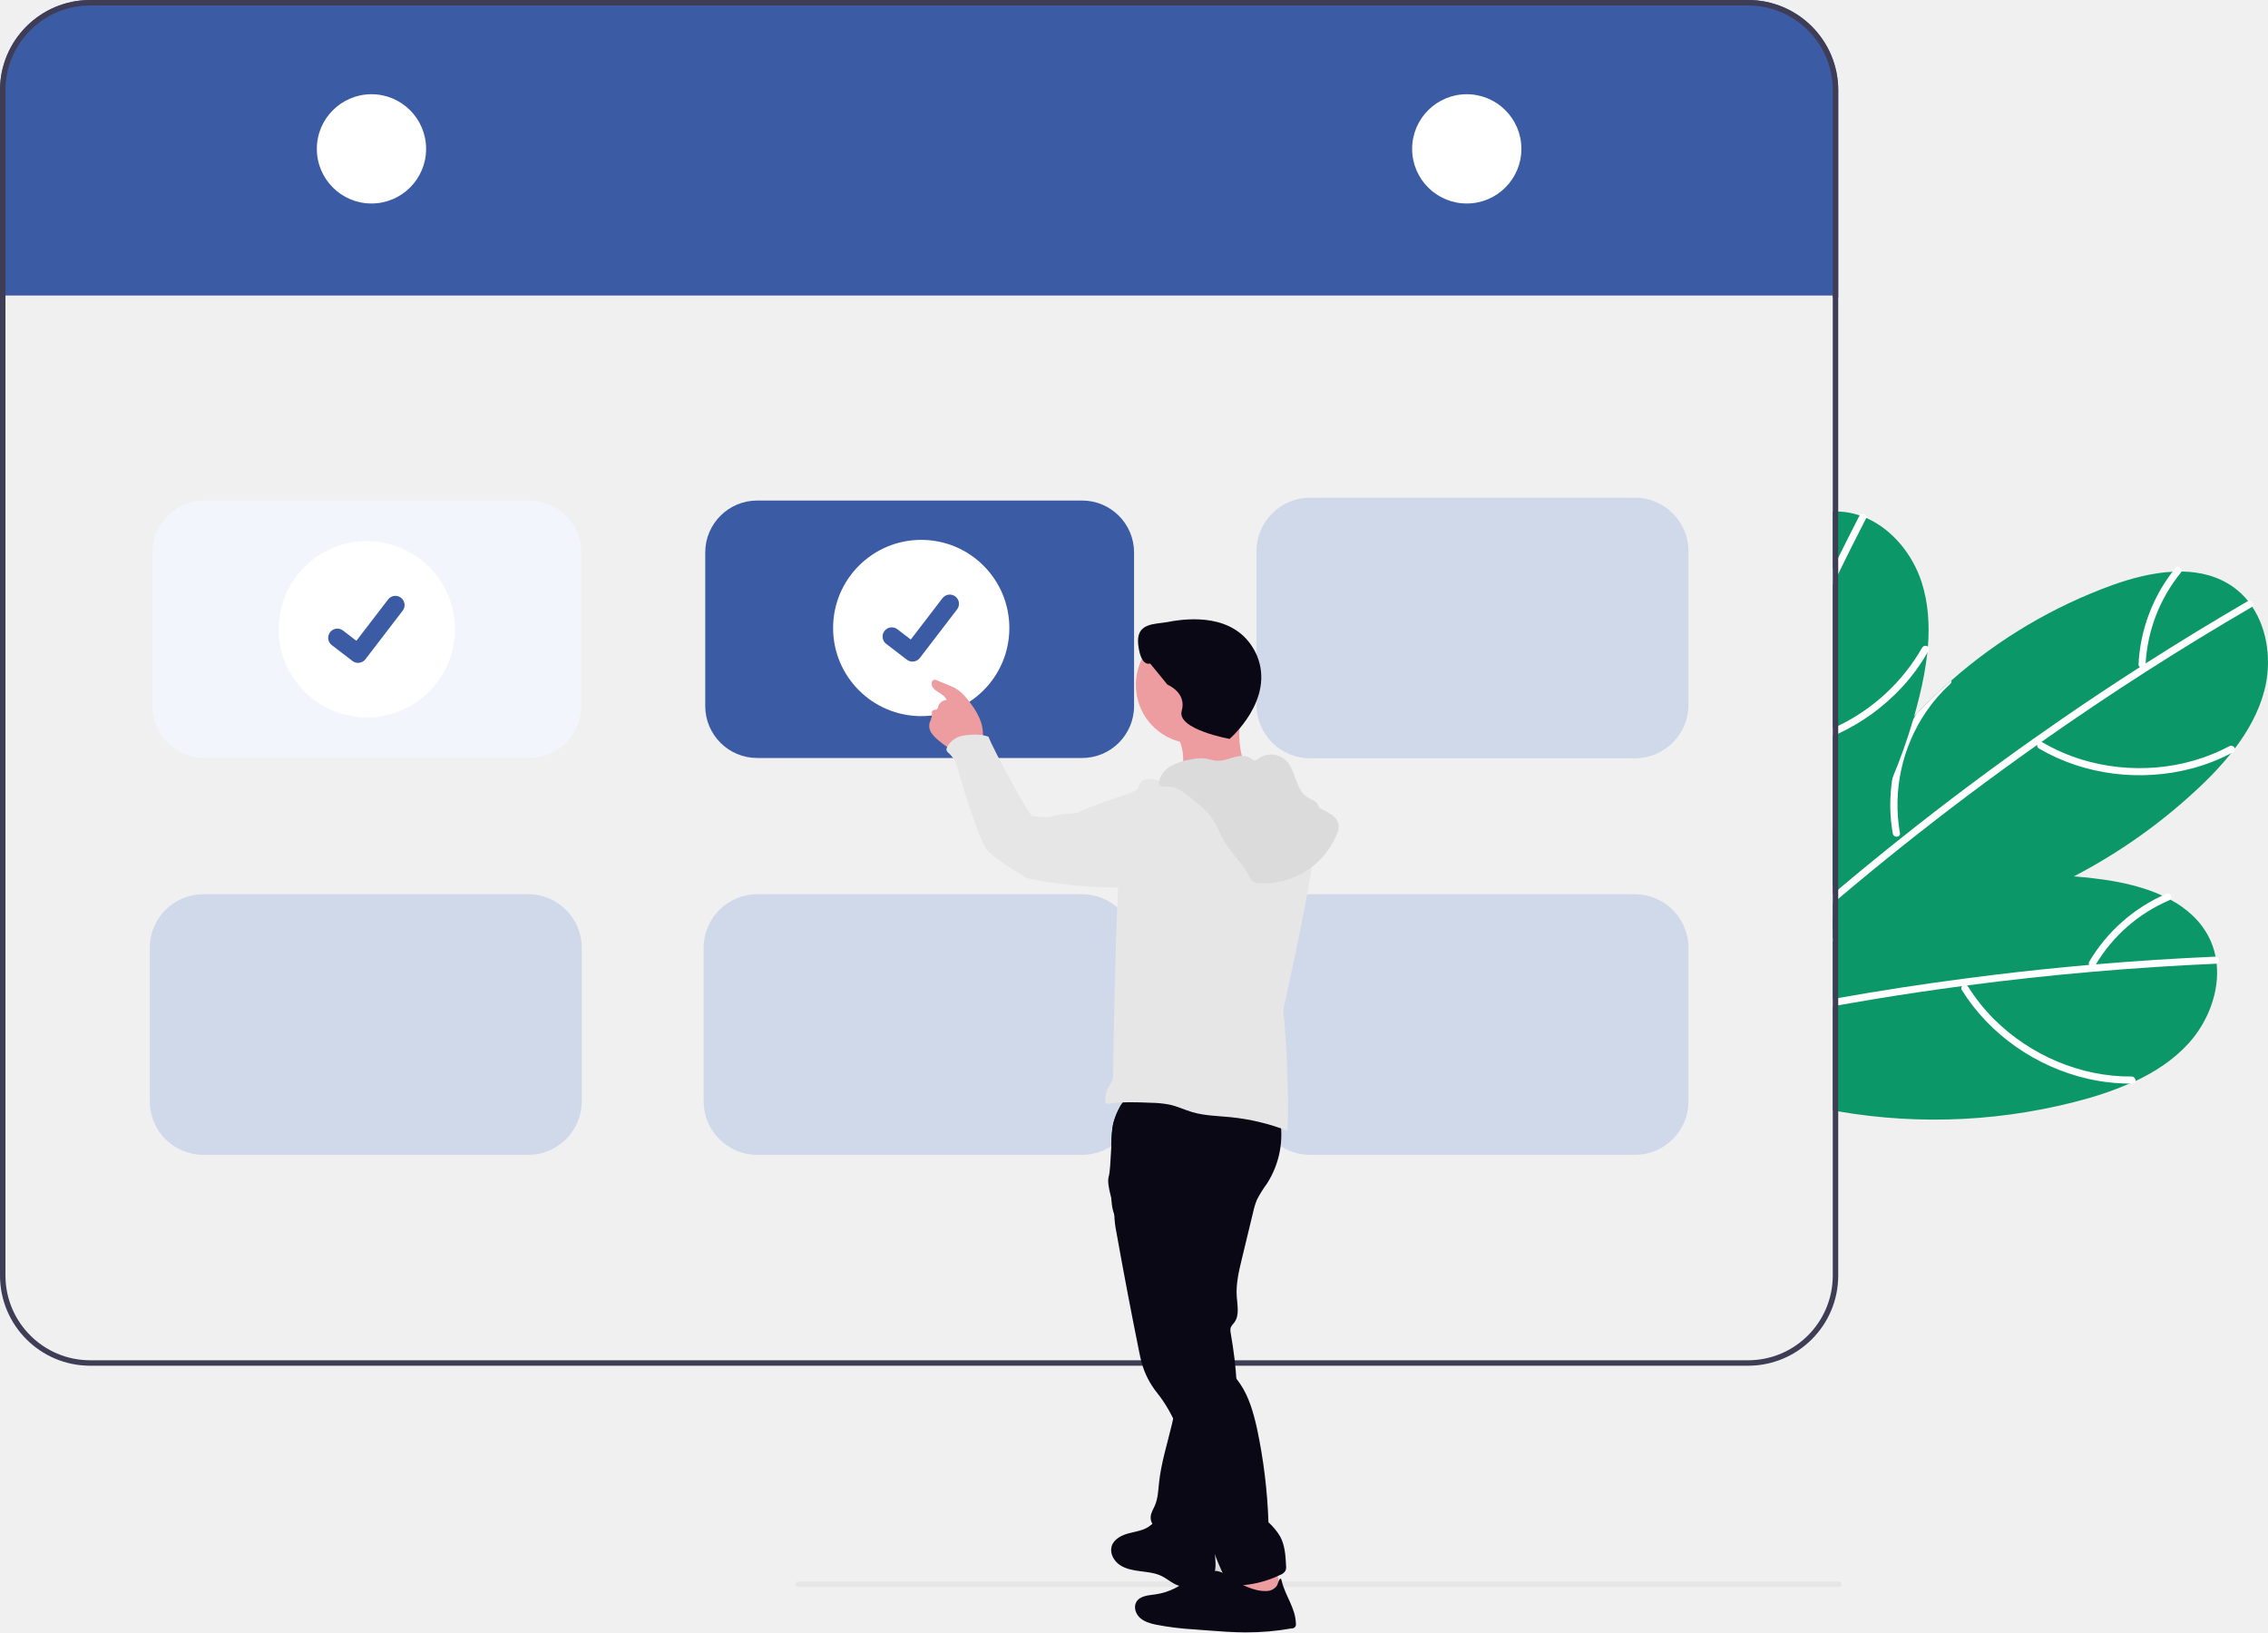
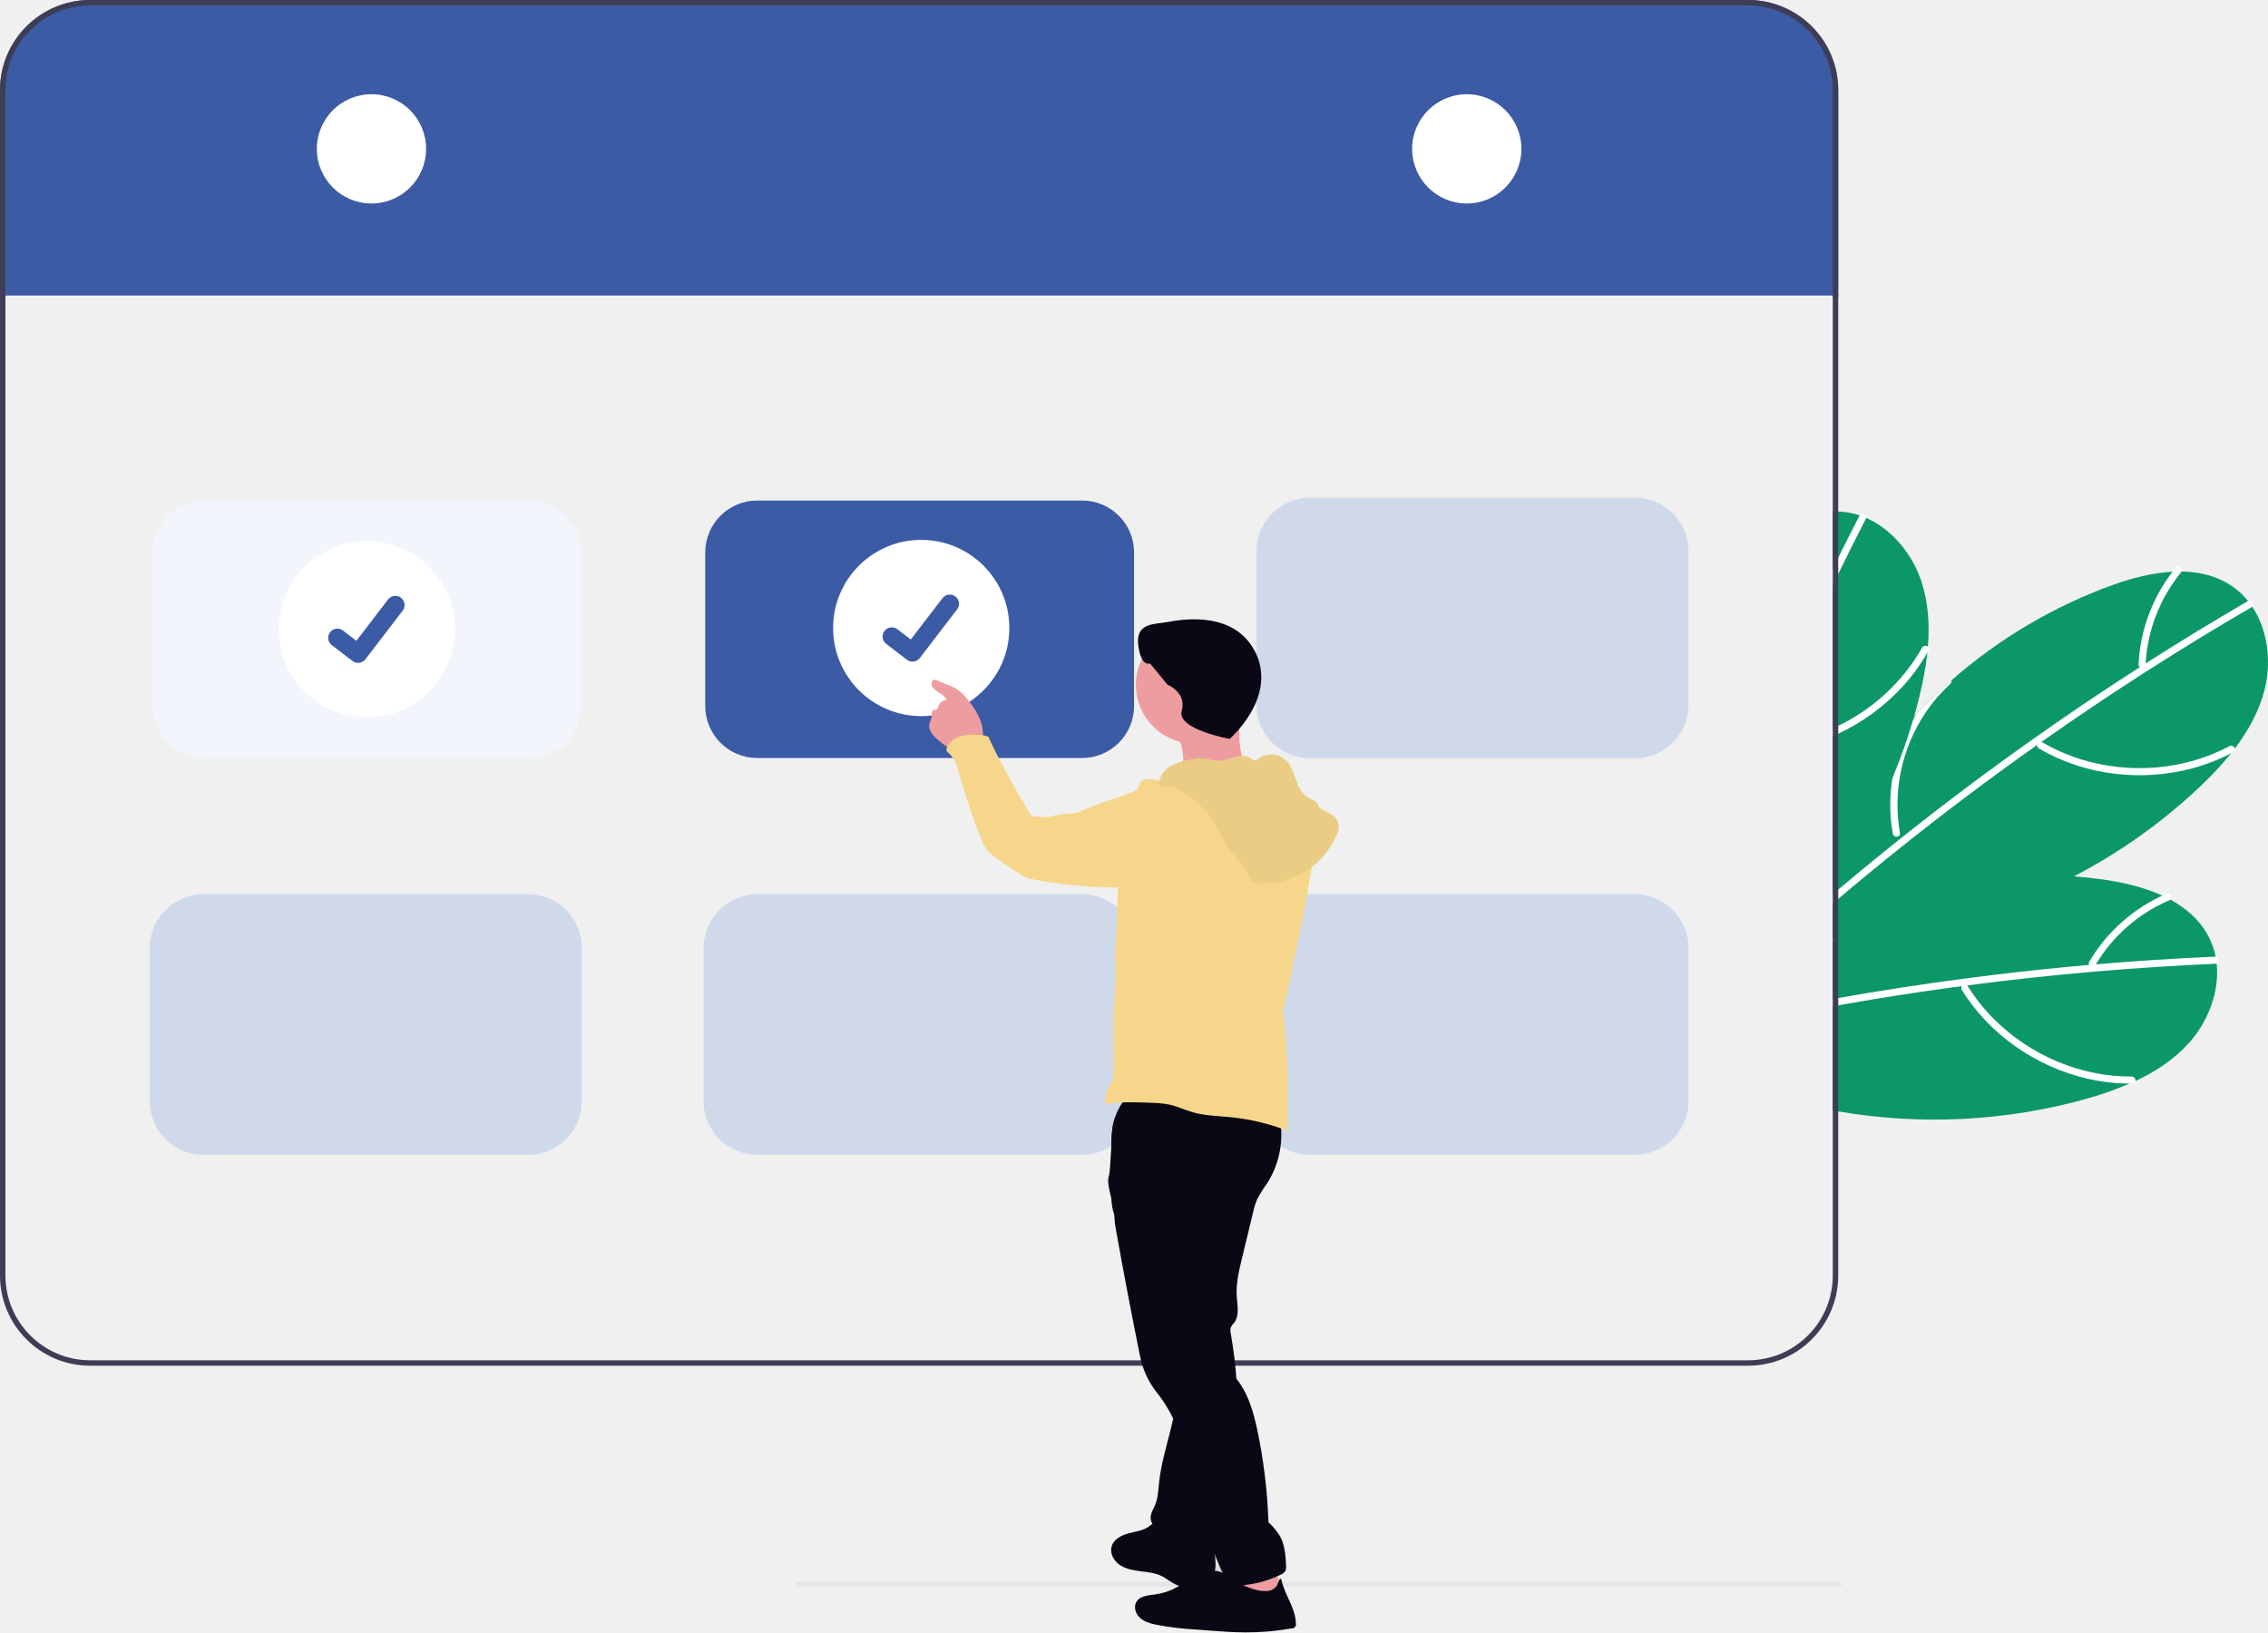
<svg xmlns="http://www.w3.org/2000/svg" width="960.001" height="690.941" viewBox="0 0 960.001 690.941">
  <defs>
    <linearGradient id="a" x1="-145.593" y1="1" x2="-145.593" gradientUnits="objectBoundingBox">
      <stop offset="0" stop-color="gray" stop-opacity="0.251" />
      <stop offset="0.535" stop-color="gray" stop-opacity="0.122" />
      <stop offset="1" stop-color="gray" stop-opacity="0.102" />
    </linearGradient>
  </defs>
  <g transform="translate(-480 -195)">
    <g transform="translate(1255.777 411.489)">
      <path d="M994.932,546.427c-6.231,6.808-13.959,11.876-22.345,15.811h-.01c-.789.374-1.578.738-2.377,1.082h-.01l-.01.01-.01-.01h-.01a.01.01,0,0,1-.01.01h-.01l-.01-.01c-.01.01-.01.01-.02,0l-.01.01-.01-.01h-.01c-.01.01-.01.01-.02,0h-.01a141.386,141.386,0,0,1-17.257,6.17,239.386,239.386,0,0,1-106.325,5.554l-2.023-.364V492.632c.668-.283,1.346-.566,2.023-.84q6.631-2.746,13.424-5.048,9.772-3.338,19.816-5.725a214.62,214.62,0,0,1,66.8-5.4q6.115.455,12.2,1.315c8.487,1.184,17.389,3.247,25.218,6.828h.01c1.143.536,2.266,1.093,3.379,1.689,6.959,3.773,12.826,8.963,16.407,16.074a30.922,30.922,0,0,1,2.752,8.082v.02c.2.971.344,1.952.455,2.923C1008.2,524.526,1003.236,537.343,994.932,546.427Z" transform="translate(-844.441 -321.168)" fill="#0c9769" />
      <path d="M1006.929,512.154a1.392,1.392,0,0,1-.3.04q-25.992,1.138-51.914,3.379h-.03c-.071.01-.131.01-.2.02q-26.614,2.306-53.118,5.776c-.748.1-1.487.2-2.226.293q-18.329,2.443-36.588,5.422-8.057,1.32-16.084,2.751c-.678.121-1.345.233-2.023.364v-3.065c.678-.131,1.355-.243,2.023-.364q26.736-4.734,53.653-8.265,6.767-.91,13.555-1.72,19.6-2.367,39.269-4.087l2.873-.243q25.173-2.14,50.416-3.247a.954.954,0,0,1,.243.02C1008.092,509.372,1008.436,511.8,1006.929,512.154Z" transform="translate(-844.441 -320.772)" fill="#fff" />
      <path d="M970.322,559.809c-21.587.159-42.853-8.995-58.122-24.145a78.719,78.719,0,0,1-11.313-14.233c-1.029-1.65-3.437.17-2.417,1.806,11.858,19.018,31.611,32.565,53.389,37.547A81.746,81.746,0,0,0,970.71,562.8C972.645,562.787,972.244,559.8,970.322,559.809Z" transform="translate(-843.82 -320.639)" fill="#fff" />
      <path d="M879.7,480.95a1.712,1.712,0,0,1-1.264,1.143,65.975,65.975,0,0,0-14.242,5.564,69.195,69.195,0,0,0-17.733,13.4c-.273.273-.536.546-.789.829-.425.445-.83.9-1.234,1.366v-4.41c.648-.688,1.325-1.366,2.023-2.013a72.747,72.747,0,0,1,13.423-10.156Q869.66,483.337,879.7,480.95Z" transform="translate(-844.441 -321.1)" fill="#fff" />
      <path d="M984.476,482.873a70.206,70.206,0,0,0-32.8,28.916,1.517,1.517,0,0,0,.8,1.976,1.545,1.545,0,0,0,1.976-.8,66.812,66.812,0,0,1,31.152-27.3c1.786-.763.655-3.56-1.134-2.8Z" transform="translate(-843.202 -321.079)" fill="#fff" />
      <path d="M1027.109,398.517c-2.347,8.922-6.848,17-12.442,24.379l-.01.01c-.516.688-1.052,1.386-1.608,2.053v.01a140.887,140.887,0,0,1-12.554,13.545,236.13,236.13,0,0,1-53.987,38.571c-31.024,16.205-65.7,25.785-100.043,26.331-.263.01-.526.01-.789.01-.415.01-.83.01-1.234.01V457.461c.657-1.254,1.335-2.509,2.023-3.753a222.064,222.064,0,0,1,32.4-44.327c.3-.334.617-.668.93-.991q7.1-7.5,14.89-14.273a213.258,213.258,0,0,1,68.068-40.311c8.062-2.893,16.9-5.21,25.5-5.665,1.264-.071,2.519-.1,3.783-.091,7.921.111,15.517,1.983,22,6.616a31.356,31.356,0,0,1,6.191,5.877c.627.779,1.2,1.578,1.76,2.4v.01C1028.688,372.965,1030.245,386.611,1027.109,398.517Z" transform="translate(-844.441 -322.636)" fill="#0c9769" />
      <path d="M1021.991,362.8v.01a1.466,1.466,0,0,1-.243.172q-22.457,13.064-44.347,27.08c-.02.01-.03.02-.051.03a1.71,1.71,0,0,1-.182.111q-22.5,14.415-44.367,29.8c-.607.425-1.224.86-1.841,1.295q-15.1,10.667-29.882,21.789-27.92,21.03-54.615,43.619c-.678.567-1.345,1.143-2.023,1.72V484.49c.668-.577,1.346-1.153,2.023-1.72q10.227-8.634,20.636-17.025c2.074-1.669,4.157-3.338,6.241-4.987q27.768-22.108,56.779-42.567h.01q5.706-4.021,11.431-7.971,16.266-11.2,32.9-21.86c.8-.516,1.608-1.032,2.417-1.548q21.289-13.6,43.133-26.3a1.506,1.506,0,0,1,.223-.111C1021.748,359.794,1023.174,361.8,1021.991,362.8Z" transform="translate(-844.441 -322.495)" fill="#fff" />
      <path d="M1011.34,421.156c-19.043,10.168-42.128,11.941-62.687,5.617a78.727,78.727,0,0,1-16.63-7.349c-1.678-.984-2.965,1.747-1.3,2.722,19.335,11.333,43.121,14.155,64.72,8.45a81.746,81.746,0,0,0,17.631-6.971c1.708-.912-.037-3.375-1.733-2.469Z" transform="translate(-843.453 -321.813)" fill="#fff" />
      <path d="M869.575,458.463a69.341,69.341,0,0,1-.964-16.053,73.158,73.158,0,0,1,10.905-34.546q7.109-7.493,14.894-14.275a1.724,1.724,0,0,1-.593,1.6,66.2,66.2,0,0,0-10.026,11.539,69.921,69.921,0,0,0-11.21,51.481,1.226,1.226,0,0,1-.317,1.156,1.643,1.643,0,0,1-2.688-.906Z" transform="translate(-844.164 -322.11)" fill="#fff" />
      <path d="M987.988,346.619a70.2,70.2,0,0,0-15.611,40.842A1.517,1.517,0,0,0,974,388.838a1.545,1.545,0,0,0,1.378-1.628,66.812,66.812,0,0,1,14.908-38.643C991.517,347.062,989.217,345.111,987.988,346.619Z" transform="translate(-842.963 -322.659)" fill="#fff" />
      <path d="M884.712,380.124v.01c-.07.87-.152,1.73-.243,2.59v.02a142.92,142.92,0,0,1-3.287,18.168c-.708,2.934-1.477,5.847-2.316,8.76-.1.374-.213.749-.324,1.113v.01a232.174,232.174,0,0,1-8.841,24.935,241.68,241.68,0,0,1-23.236,42.708c-.657.981-1.335,1.962-2.023,2.934V322.96c.678-.04,1.346-.04,2.023-.02q.485,0,.971.03a30.671,30.671,0,0,1,8.376,1.629c.951.314,1.871.668,2.782,1.062,11.036,4.835,19.705,15.5,23.468,27.221C884.884,361.663,885.45,370.9,884.712,380.124Z" transform="translate(-844.441 -322.927)" fill="#0c9769" />
      <path d="M858.593,325.649a1.087,1.087,0,0,1-.112.283q-6.145,11.942-12.017,24c-.678,1.386-1.355,2.782-2.023,4.168v-6.879q1-2.064,2.023-4.127,4.537-9.2,9.226-18.309a1.31,1.31,0,0,1,.122-.2C856.742,323.252,859.048,324.163,858.593,325.649Z" transform="translate(-844.441 -322.915)" fill="#fff" />
      <path d="M885.035,381.1c-.182.324-.364.647-.567.971a80.739,80.739,0,0,1-10.54,14.4,86.908,86.908,0,0,1-27.464,20c-.668.324-1.345.627-2.023.91V414.1c.678-.3,1.355-.617,2.023-.941a81.8,81.8,0,0,0,35.779-33.2,1.664,1.664,0,0,1,2.468-.475,1.166,1.166,0,0,1,.323,1.619Z" transform="translate(-844.441 -322.277)" fill="#fff" />
    </g>
    <path d="M951.53,205.653V293.52h-2.312v-.936H175.754v.936h-2.312V205.653A38.19,38.19,0,0,1,211.594,167.5H913.377a38.19,38.19,0,0,1,38.153,38.153Z" transform="translate(306.559 27.5)" fill="#3b5ba5" />
    <path d="M913.377,167.5H211.594a38.19,38.19,0,0,0-38.153,38.153V707.422a38.19,38.19,0,0,0,38.153,38.153H913.377a38.191,38.191,0,0,0,38.153-38.153V205.653A38.19,38.19,0,0,0,913.377,167.5Zm35.841,539.922a35.886,35.886,0,0,1-35.841,35.841H211.594a35.886,35.886,0,0,1-35.841-35.841V205.653a35.886,35.886,0,0,1,35.841-35.841H913.377a35.886,35.886,0,0,1,35.841,35.841Z" transform="translate(306.559 27.5)" fill="#3f3d56" />
    <circle cx="23.123" cy="23.123" r="23.123" transform="translate(614.113 234.887)" fill="#fff" />
    <circle cx="23.123" cy="23.123" r="23.123" transform="translate(1077.73 234.887)" fill="#fff" />
    <path d="M388.773,459.72H251.218a22,22,0,0,1-21.98-21.98V372.727a22,22,0,0,1,21.98-21.98H388.773a22,22,0,0,1,21.98,21.98V437.74a22.005,22.005,0,0,1-21.98,21.98Z" transform="translate(315.271 56.114)" fill="#f2f5fb" />
    <path d="M591.171,459.72H453.617a22,22,0,0,1-21.98-21.98V372.727a22,22,0,0,1,21.98-21.98H591.171a22,22,0,0,1,21.98,21.98V437.74a22.005,22.005,0,0,1-21.98,21.98Z" transform="translate(346.877 56.114)" fill="#3b5ba5" />
    <path d="M591.261,605.191H453.707a22.672,22.672,0,0,1-22.646-22.646V517.531a22.672,22.672,0,0,1,22.646-22.646H591.261a22.672,22.672,0,0,1,22.646,22.646v65.014A22.672,22.672,0,0,1,591.261,605.191Z" transform="translate(346.785 78.621)" fill="#cfd9ea" />
    <path d="M388.473,605.191H250.918a22.672,22.672,0,0,1-22.646-22.646V517.531a22.672,22.672,0,0,1,22.646-22.646H388.473a22.672,22.672,0,0,1,22.646,22.646v65.014a22.672,22.672,0,0,1-22.646,22.646Z" transform="translate(315.121 78.621)" fill="#cfd9ea" />
    <path d="M793.66,605.191H656.105a22.672,22.672,0,0,1-22.646-22.646V517.531a22.672,22.672,0,0,1,22.646-22.646H793.66a22.672,22.672,0,0,1,22.646,22.646v65.014A22.672,22.672,0,0,1,793.66,605.191Z" transform="translate(378.391 78.621)" fill="#cfd9ea" />
    <path d="M793.66,460.013H656.105a22.672,22.672,0,0,1-22.646-22.646V372.353a22.672,22.672,0,0,1,22.646-22.646H793.66a22.672,22.672,0,0,1,22.646,22.646v65.014A22.672,22.672,0,0,1,793.66,460.013Z" transform="translate(378.391 55.952)" fill="#cfd9ea" />
    <circle cx="37.3" cy="37.3" r="37.3" transform="translate(597.969 424.047)" fill="#fff" />
    <path d="M306.25,414.013a3.868,3.868,0,0,1-2.328-.773l-.042-.031-8.766-6.711a3.894,3.894,0,0,1,4.737-6.183l5.678,4.354,13.417-17.5a3.894,3.894,0,0,1,5.46-.721l-.083.113.086-.112a3.9,3.9,0,0,1,.721,5.46l-15.782,20.582A3.9,3.9,0,0,1,306.25,414.013Z" transform="translate(325.32 61.563)" fill="#3b5ba5" />
    <circle cx="37.3" cy="37.3" r="37.3" transform="translate(832.637 423.512)" fill="#fff" />
    <path d="M509.225,413.549a3.868,3.868,0,0,1-2.328-.773l-.042-.031-8.766-6.711a3.894,3.894,0,0,1,4.737-6.183L508.5,404.2l13.417-17.5a3.894,3.894,0,0,1,5.46-.721l-.083.113.086-.112a3.9,3.9,0,0,1,.721,5.46L512.323,412.03a3.9,3.9,0,0,1-3.1,1.52Z" transform="translate(357.014 61.491)" fill="#3b5ba5" />
    <path d="M906.378,732.812H465.885a1.156,1.156,0,0,1,0-2.312H906.378a1.156,1.156,0,0,1,0,2.312Z" transform="translate(352.043 133.911)" fill="#e6e6e6" />
    <g transform="translate(-683.91)">
      <path d="M279.454,796.9a.406.406,0,0,1,.085.043c-1.042-2.25-2.013-4.526-2.9-6.838-.1-.271-.2-.551-.306-.823.008.07.008.14.018.219.026.438.061.875.1,1.322.053.691.1,1.392.1,2.093.008.219.008.426.008.648a12.8,12.8,0,0,1-.263,2.539h.035c.219.018.42.026.631.061a8.568,8.568,0,0,1,2.387.682.521.521,0,0,1,.1.053Z" transform="translate(1401.857 63.627)" fill="url(#a)" />
      <path d="M18.5,67.489c.193-3.651,1.432-7.193,1.524-10.847a20.828,20.828,0,0,0-1.087-6.956q-.134-.37-.271-.737a24.868,24.868,0,1,1,25.7-8.668c-.095.345-.182.677-.252.987a7.086,7.086,0,0,0-.133.751,36.592,36.592,0,0,0,1.052,13.559c.937,3.421,2.526,6.9,5.51,8.824-5.785-.871-11.557.268-17.345,1.407a68.581,68.581,0,0,1-13.139,1.717C19.542,67.526,19.019,67.515,18.5,67.489Z" transform="translate(1644.709 460.025)" fill="#ed9da0" />
      <path d="M393.158,389.082a15.738,15.738,0,0,0,3.288,3.314c.817.669,1.654,1.353,2.531,1.968a10.853,10.853,0,0,0,5.383,2.19c2.565.171,8.008-1.332,9.6-3.529a6.365,6.365,0,0,0,.917-3.676,16.911,16.911,0,0,0-.884-5.142,28.657,28.657,0,0,0-4.151-7.512c-1.855-2.578-3.921-5.114-6.676-6.676a25.892,25.892,0,0,0-2.839-1.306c-1.674-.682-3.341-1.372-5.015-2.056a2.422,2.422,0,0,0-.91-.241c-1.346.014-1.594,2.069-.83,3.18,1.527,2.237,4.962,2.859,5.926,5.4a3.847,3.847,0,0,0-3.576,2.772,1.96,1.96,0,0,1-.482,1.118c-.442.355-1.132.154-1.634.422-.891.476-.5,1.8-.6,2.805a13.125,13.125,0,0,1-.917,2.524,5.363,5.363,0,0,0,.863,4.446Z" transform="translate(1165.104 116.29)" fill="#ed9da0" />
      <path d="M269.715,808.553c-.828-.828-2.183-.687-3.34-.5a123.916,123.916,0,0,1-18.779,1.519c-.788-3.845,1.5-7.586,2.235-11.437a10.309,10.309,0,0,1,.744-2.892c.886-1.7,2.883-2.477,4.759-2.872,3.384-.713,8.674-1.973,10.564,1.449C268.164,797.923,268.889,803.987,269.715,808.553Z" transform="translate(1436.955 63.346)" fill="#ed9da0" />
      <path d="M283.33,791.776c2.551,1.74,5.718,2.284,8.784,2.678s6.226.69,9.005,2.056c2.4,1.185,4.419,3.127,6.957,3.977a14.491,14.491,0,0,0,7.225.114c2.852-.535,5.892-1.574,7.432-4.038,1.372-2.19,1.226-4.968,1.038-7.546q-.332-4.368-.649-8.751a4.167,4.167,0,0,0-.542-2.115c-2.062-3.006-7.075,1.259-9.762,1.252-4.252-.007-8.818-2.31-11.884-5.129a3.615,3.615,0,0,0-.924-.7c-1.212-.542-2.424.462-3.5,1.339-.12.1-.241.2-.361.295-2.484,1.968-5.818,2.37-8.885,3.167s-6.36,2.4-7.312,5.43a4.617,4.617,0,0,0-.147.582C279.247,787.177,280.94,790.143,283.33,791.776Z" transform="translate(1354.533 65.602)" fill="#090814" />
      <path d="M319.114,576.021a38.331,38.331,0,0,1-5.253,28.282,52.807,52.807,0,0,0-4.27,6.847,31.115,31.115,0,0,0-1.666,5.426l-4.732,19.587c-1.279,5.285-2.564,10.677-2.18,16.1.268,3.781,1.221,8.033-1.108,11.022a8.12,8.12,0,0,0-1.408,1.931,4.889,4.889,0,0,0-.023,2.545c2.394,14.221,4.17,29.088-.155,42.845-3.921,12.469-4.143,26.285-7.476,38.924a8.677,8.677,0,0,1-2.07,4.316,6.785,6.785,0,0,1-3.1,1.475c-4.911,1.169-10.1-.2-14.678-2.323-3.219-1.492-6.684-4.108-6.409-7.645.131-1.683,1.114-3.154,1.781-4.708,1.308-3.04,1.413-6.437,1.767-9.729.886-8.268,3.434-16.244,5.36-24.331s3.234-16.536,1.6-24.686a215.944,215.944,0,0,0-15.882-48.857,5.894,5.894,0,0,0-1.455-2.188,15.045,15.045,0,0,1-2.059-1.405,6.212,6.212,0,0,1-.942-2.561c-.716-2.58-2.844-4.483-4.27-6.749-3.6-5.721-2.46-13.055-2.327-19.814.13-6.573-.817-13.207.261-19.69s4.793-13.114,11.045-15.146c3.1-1.007,6.446-.778,9.686-.458C286.318,566.734,303,569.853,319.114,576.021Z" transform="translate(1386.389 91.587)" fill="#090814" />
      <path d="M248.142,617.695a41.051,41.051,0,0,0,.863,7.6q4.54,25.459,9.675,50.812c.3,1.466.6,2.933.991,4.372a35.457,35.457,0,0,0,6.555,12.9c14.269,17.783,15.5,43.608,23.24,65.053.522,1.449,1.044,2.906,1.6,4.339a108.352,108.352,0,0,0,4.773,10.654,3.047,3.047,0,0,0,.984,1.272,2.921,2.921,0,0,0,1.553.3,45.345,45.345,0,0,0,20.106-4.573,4.165,4.165,0,0,0,2.136-1.774,4.292,4.292,0,0,0,.228-2.046c-.214-4.252-.476-8.657-2.5-12.393a26.444,26.444,0,0,0-4.955-6.006,227.384,227.384,0,0,0-4.858-39.744c-1.506-6.662-3.368-13.4-7.237-19.028-2.852-4.158-6.943-8.262-6.441-13.277.221-2.2,1.145-4.944-.649-6.24-.783-.569-1.942-.643-2.472-1.449a2.756,2.756,0,0,1-.349-1.245,30.745,30.745,0,0,1,.636-10.291,54.279,54.279,0,0,0,1.534-6.709,8.447,8.447,0,0,0-1.688-6.478c-.094-4.58.033-9.333-.061-13.906a25.792,25.792,0,0,1,.643-7.767c.348-1.2.877-2.343,1.145-3.569.957-4.4-1.433-9.668,1.412-13.156,1.185-1.449,3.013-2.169,4.566-3.214a16.753,16.753,0,0,0,6.267-9.012,49.738,49.738,0,0,0,1.775-11.034,11.356,11.356,0,0,0,.026-2.387,4.366,4.366,0,0,0-.321-1.193c-.884-1.989-3.261-2.758-5.377-3.267a174.1,174.1,0,0,0-41.057-4.8c-5.114-3.482-7.994-2.237-10.164,1.449a38.131,38.131,0,0,0-2.892,7.063c-.991,2.993-1.051,19.745-2.015,22.751C244.567,605.61,248.189,613.591,248.142,617.695Z" transform="translate(1387.432 91.138)" fill="#090814" />
-       <path d="M19274.021,7160.922c-5.342-.523-10.785-.591-15.937-2.089-3.219-.94-6.273-2.419-9.545-3.166a43.488,43.488,0,0,0-8.041-.824c-5.957-.243-11.957-.48-17.857.4-.475.068-1.061.106-1.342-.281a1.24,1.24,0,0,1-.18-.7,11.9,11.9,0,0,1,1.521-6.33c.752-1.323,1.8-2.623,1.77-4.149-.039-.527.8-52.194,2.146-80.175a33.731,33.731,0,0,1-3.77.082,195.283,195.283,0,0,1-34.105-3.752c-1.273-.218-15-8.739-17.812-12.326-3.344-4.329-11.764-32.107-12.061-33.687a12.851,12.851,0,0,0-3.945-7.1,2.594,2.594,0,0,1-.936-1.251,1.985,1.985,0,0,1,.223-1.216,9.372,9.372,0,0,1,6.477-4.857,27.882,27.882,0,0,1,8.348-.33,18.9,18.9,0,0,1,2.732.727c2.205,5.972,17.576,33.644,18.381,33.6,2.2.136,6.941.94,8.934,0,2.258-1.057,9.674-1.1,10.072-1.319.9-.523,8.957-4.013,10.01-3.9-.66-.591,14.609-4.43,15.66-6.267.33-.575.426-1.331.883-1.77a4.577,4.577,0,0,1,.693-1.381,4.4,4.4,0,0,1,3.537-1.047,15.611,15.611,0,0,1,4.615.848v0c1.08,1.255,2.535,2.637,4.145,2.235a5.674,5.674,0,0,0,1.613-.863c2.865-1.847,6.385-2.283,9.758-2.792a143.186,143.186,0,0,0,20.086-4.518,20.61,20.61,0,0,1,5.943-1.207c4.217.024,7.949,2.821,10.592,6.107s4.512,7.125,7.1,10.45c1.848,2.366,4.049,4.455,5.773,6.912,4.354,6.2-13.281,80-13.043,81.243,1.652,11.745,2.52,44.429,1.787,50.454A92.187,92.187,0,0,0,19274.021,7160.922Z" transform="translate(-17589.389 -6493.069)" fill="#e6e6e6" />
-       <path d="M224.918,407.565a25.14,25.14,0,0,1,8.9-2.929,18.751,18.751,0,0,1,5.661-.407c1.75.218,3.43.894,5.191.992,2.472.138,4.841-.865,7.23-1.518s5.146-.9,7.16.541a3.09,3.09,0,0,0,1.557.828,2.727,2.727,0,0,0,1.61-.789,9.173,9.173,0,0,1,11.433.6c4.558,4.275,4.043,12.626,9.385,15.868,1.473.893,3.355,1.364,4.215,2.859a10.558,10.558,0,0,0,.727,1.375,3.723,3.723,0,0,0,1.285.916,24.956,24.956,0,0,1,4.4,2.531,6.3,6.3,0,0,1,2.534,4.248,8,8,0,0,1-.778,3.573,33.525,33.525,0,0,1-32.582,20.832,5.157,5.157,0,0,1-3.409-1.065,6.443,6.443,0,0,1-1.193-1.971c-2.511-5.266-7.229-9.154-10.224-14.16-1.785-2.983-2.931-6.321-4.789-9.26-2.817-4.455-7.1-7.746-11.295-10.94-2.364-1.8-5-3.691-7.968-3.565-2.647.113-4.574.256-3.6-2.993a10.4,10.4,0,0,1,4.559-5.568Z" transform="translate(1434.381 111.787)" fill="#e6e6e6" />
+       <path d="M19274.021,7160.922c-5.342-.523-10.785-.591-15.937-2.089-3.219-.94-6.273-2.419-9.545-3.166a43.488,43.488,0,0,0-8.041-.824c-5.957-.243-11.957-.48-17.857.4-.475.068-1.061.106-1.342-.281a1.24,1.24,0,0,1-.18-.7,11.9,11.9,0,0,1,1.521-6.33c.752-1.323,1.8-2.623,1.77-4.149-.039-.527.8-52.194,2.146-80.175a33.731,33.731,0,0,1-3.77.082,195.283,195.283,0,0,1-34.105-3.752c-1.273-.218-15-8.739-17.812-12.326-3.344-4.329-11.764-32.107-12.061-33.687a12.851,12.851,0,0,0-3.945-7.1,2.594,2.594,0,0,1-.936-1.251,1.985,1.985,0,0,1,.223-1.216,9.372,9.372,0,0,1,6.477-4.857,27.882,27.882,0,0,1,8.348-.33,18.9,18.9,0,0,1,2.732.727c2.205,5.972,17.576,33.644,18.381,33.6,2.2.136,6.941.94,8.934,0,2.258-1.057,9.674-1.1,10.072-1.319.9-.523,8.957-4.013,10.01-3.9-.66-.591,14.609-4.43,15.66-6.267.33-.575.426-1.331.883-1.77a4.577,4.577,0,0,1,.693-1.381,4.4,4.4,0,0,1,3.537-1.047,15.611,15.611,0,0,1,4.615.848v0c1.08,1.255,2.535,2.637,4.145,2.235a5.674,5.674,0,0,0,1.613-.863c2.865-1.847,6.385-2.283,9.758-2.792a143.186,143.186,0,0,0,20.086-4.518,20.61,20.61,0,0,1,5.943-1.207c4.217.024,7.949,2.821,10.592,6.107s4.512,7.125,7.1,10.45c1.848,2.366,4.049,4.455,5.773,6.912,4.354,6.2-13.281,80-13.043,81.243,1.652,11.745,2.52,44.429,1.787,50.454A92.187,92.187,0,0,0,19274.021,7160.922Z" transform="translate(-17589.389 -6493.069)" fill="#f6d68a" />
+       <path d="M224.918,407.565a25.14,25.14,0,0,1,8.9-2.929,18.751,18.751,0,0,1,5.661-.407c1.75.218,3.43.894,5.191.992,2.472.138,4.841-.865,7.23-1.518s5.146-.9,7.16.541a3.09,3.09,0,0,0,1.557.828,2.727,2.727,0,0,0,1.61-.789,9.173,9.173,0,0,1,11.433.6c4.558,4.275,4.043,12.626,9.385,15.868,1.473.893,3.355,1.364,4.215,2.859a10.558,10.558,0,0,0,.727,1.375,3.723,3.723,0,0,0,1.285.916,24.956,24.956,0,0,1,4.4,2.531,6.3,6.3,0,0,1,2.534,4.248,8,8,0,0,1-.778,3.573,33.525,33.525,0,0,1-32.582,20.832,5.157,5.157,0,0,1-3.409-1.065,6.443,6.443,0,0,1-1.193-1.971c-2.511-5.266-7.229-9.154-10.224-14.16-1.785-2.983-2.931-6.321-4.789-9.26-2.817-4.455-7.1-7.746-11.295-10.94-2.364-1.8-5-3.691-7.968-3.565-2.647.113-4.574.256-3.6-2.993a10.4,10.4,0,0,1,4.559-5.568Z" transform="translate(1434.381 111.787)" fill="#f6d68a" />
      <path d="M224.918,407.565a25.14,25.14,0,0,1,8.9-2.929,18.751,18.751,0,0,1,5.661-.407c1.75.218,3.43.894,5.191.992,2.472.138,4.841-.865,7.23-1.518s5.146-.9,7.16.541a3.09,3.09,0,0,0,1.557.828,2.727,2.727,0,0,0,1.61-.789,9.173,9.173,0,0,1,11.433.6c4.558,4.275,4.043,12.626,9.385,15.868,1.473.893,3.355,1.364,4.215,2.859a10.558,10.558,0,0,0,.727,1.375,3.723,3.723,0,0,0,1.285.916,24.956,24.956,0,0,1,4.4,2.531,6.3,6.3,0,0,1,2.534,4.248,8,8,0,0,1-.778,3.573,33.525,33.525,0,0,1-32.582,20.832,5.157,5.157,0,0,1-3.409-1.065,6.443,6.443,0,0,1-1.193-1.971c-2.511-5.266-7.229-9.154-10.224-14.16-1.785-2.983-2.931-6.321-4.789-9.26-2.817-4.455-7.1-7.746-11.295-10.94-2.364-1.8-5-3.691-7.968-3.565-2.647.113-4.574.256-3.6-2.993a10.4,10.4,0,0,1,4.559-5.568Z" transform="translate(1434.381 111.787)" fill="#090814" opacity="0.05" />
      <path d="M242.838,817.065c1.8,1.681,4.278,2.417,6.682,2.939a120.421,120.421,0,0,0,16.631,2.055c1.808.134,3.622.275,5.43.415,5.3.4,10.613.811,15.939.83a109.908,109.908,0,0,0,19.6-1.694,1.663,1.663,0,0,0,1.79-1.989c-.115-6.624-4.54-11.769-6.028-18.224-.616-2.652-1.752,1.847-1.966,2.094a5.431,5.431,0,0,1-4.319,2.3c-5.47.3-11.6-3.027-15.939-5.986a20.408,20.408,0,0,0-2.953-1.827,8.688,8.688,0,0,0-2.387-.682,14.432,14.432,0,0,0-8.135,1.647c-3.267,1.62-6.137,3.951-9.367,5.618a26.33,26.33,0,0,1-8.4,2.659c-2.959.408-6.495.6-8.012,3.167a.025.025,0,0,0-.007.021C240.14,812.524,241.044,815.39,242.838,817.065Z" transform="translate(1403.521 62.637)" fill="#090814" />
      <path d="M263.908,372.848a4.594,4.594,0,0,1-1.717.639,5.54,5.54,0,0,1-4.59-.687Z" transform="translate(1433.861 115.494)" opacity="0.1" />
      <path d="M268.148,378.974s19.518-16.7,11.483-35.509a25.378,25.378,0,0,0-1.637-3.112c-8.509-13.923-26.14-12.821-36.142-10.84-5.47,1.01-13.518.17-12.361,9.725s5.018,7.805,5.018,7.805l7.343,8.981s8.267,3.284,6.037,11.089S268.148,378.974,268.148,378.974Z" transform="translate(1416.221 128.783)" fill="#090814" />
    </g>
  </g>
</svg>
